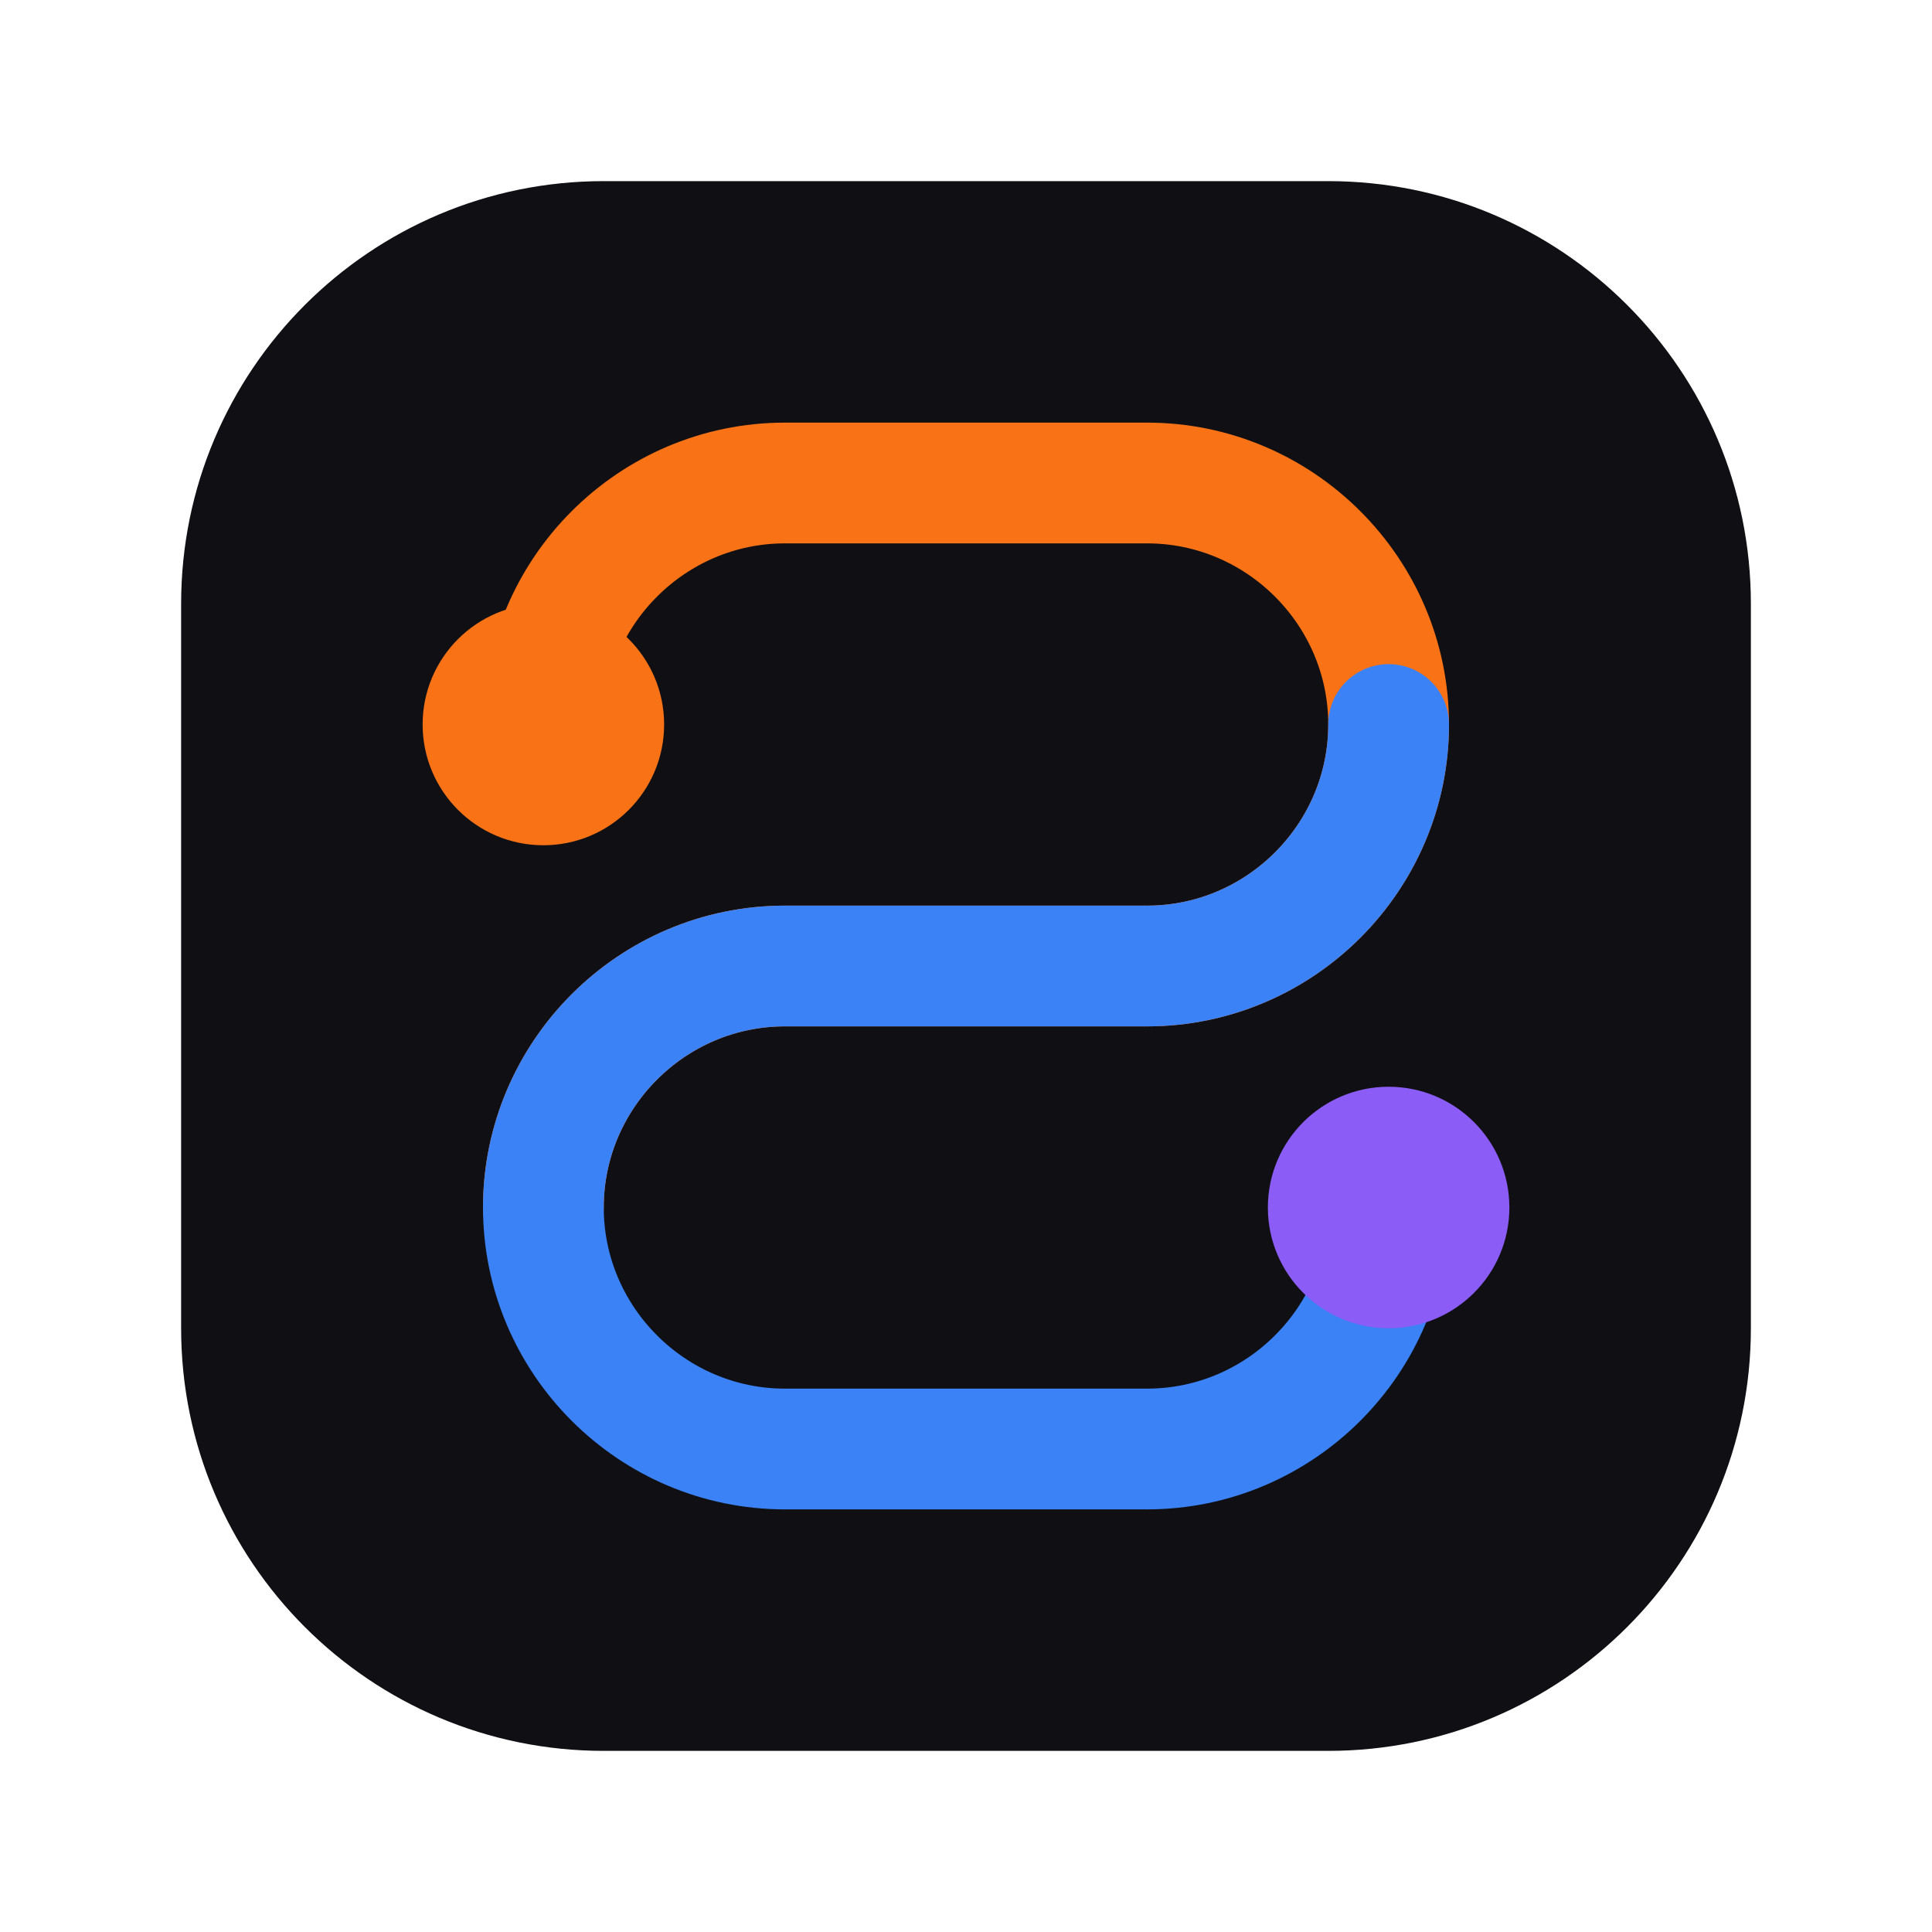
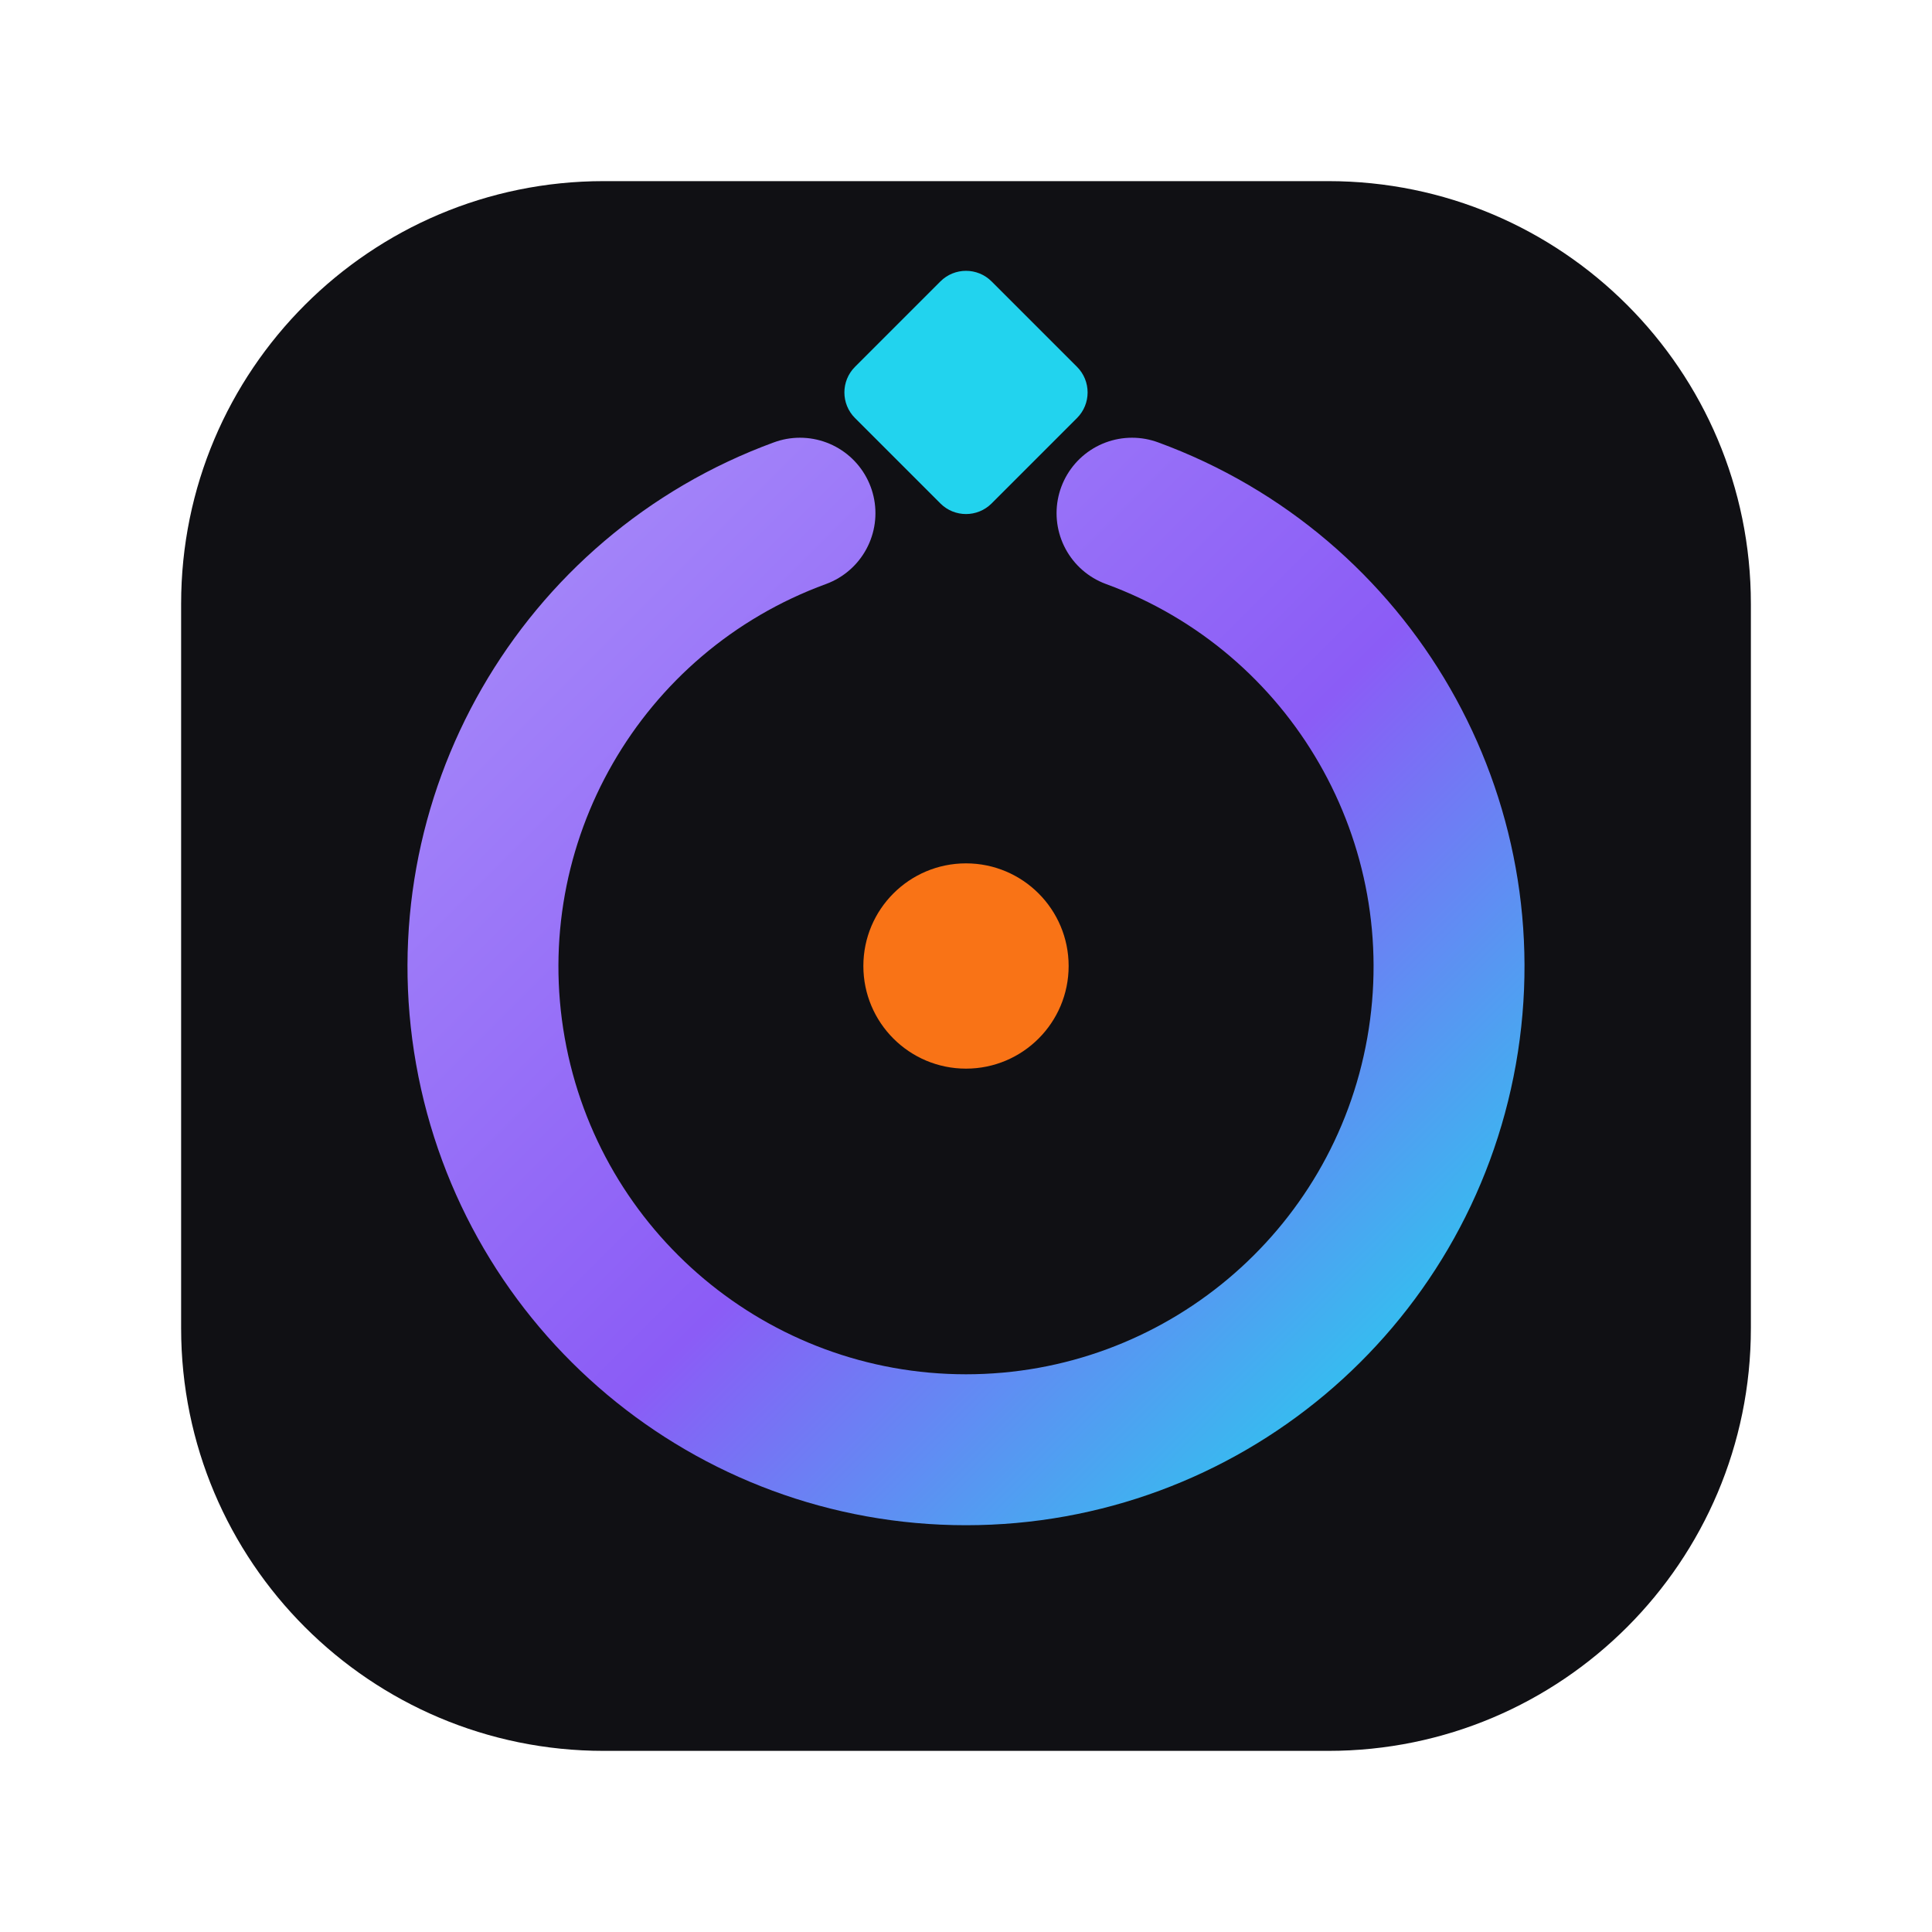
- <svg xmlns="http://www.w3.org/2000/svg" width="64" height="64" viewBox="0 0 64 64" fill="none">
+ <svg xmlns="http://www.w3.org/2000/svg" width="64" height="64" viewBox="0 0 64 64" fill="none" role="img" aria-label="Loops mark">
+   <defs>
+     <linearGradient id="lp-ring" x1="16" y1="16" x2="48" y2="48" gradientUnits="userSpaceOnUse">
+       <stop stop-color="#A78BFA" />
+       <stop offset="0.55" stop-color="#8B5CF6" />
+       <stop offset="1" stop-color="#22D3EE" />
+     </linearGradient>
+   </defs>
  <rect x="6" y="6" width="52" height="52" rx="14" fill="#101014" />
-   <path d="M18 40C18 35.6 21.6 32 26 32H38C42.4 32 46 28.4 46 24C46 19.6 42.4 16 38 16H26C21.6 16 18 19.6 18 24" stroke="#F97316" stroke-width="4" stroke-linecap="round" />
-   <path d="M46 24C46 28.4 42.4 32 38 32H26C21.6 32 18 35.6 18 40C18 44.4 21.6 48 26 48H38C42.4 48 46 44.4 46 40" stroke="#3B82F6" stroke-width="4" stroke-linecap="round" />
-   <circle cx="18" cy="24" r="4" fill="#F97316" />
-   <circle cx="46" cy="40" r="4" fill="#8B5CF6" />
+   <path d="M37.5 17 A16 16 0 1 1 26.5 17" stroke="url(#lp-ring)" stroke-width="5" stroke-linecap="round" />
+   <rect x="28.8" y="9.8" width="6.4" height="6.4" rx="1.2" transform="rotate(45 32 13)" fill="#22D3EE" />
+   <circle cx="32" cy="32" r="3.4" fill="#F97316" />
</svg>
